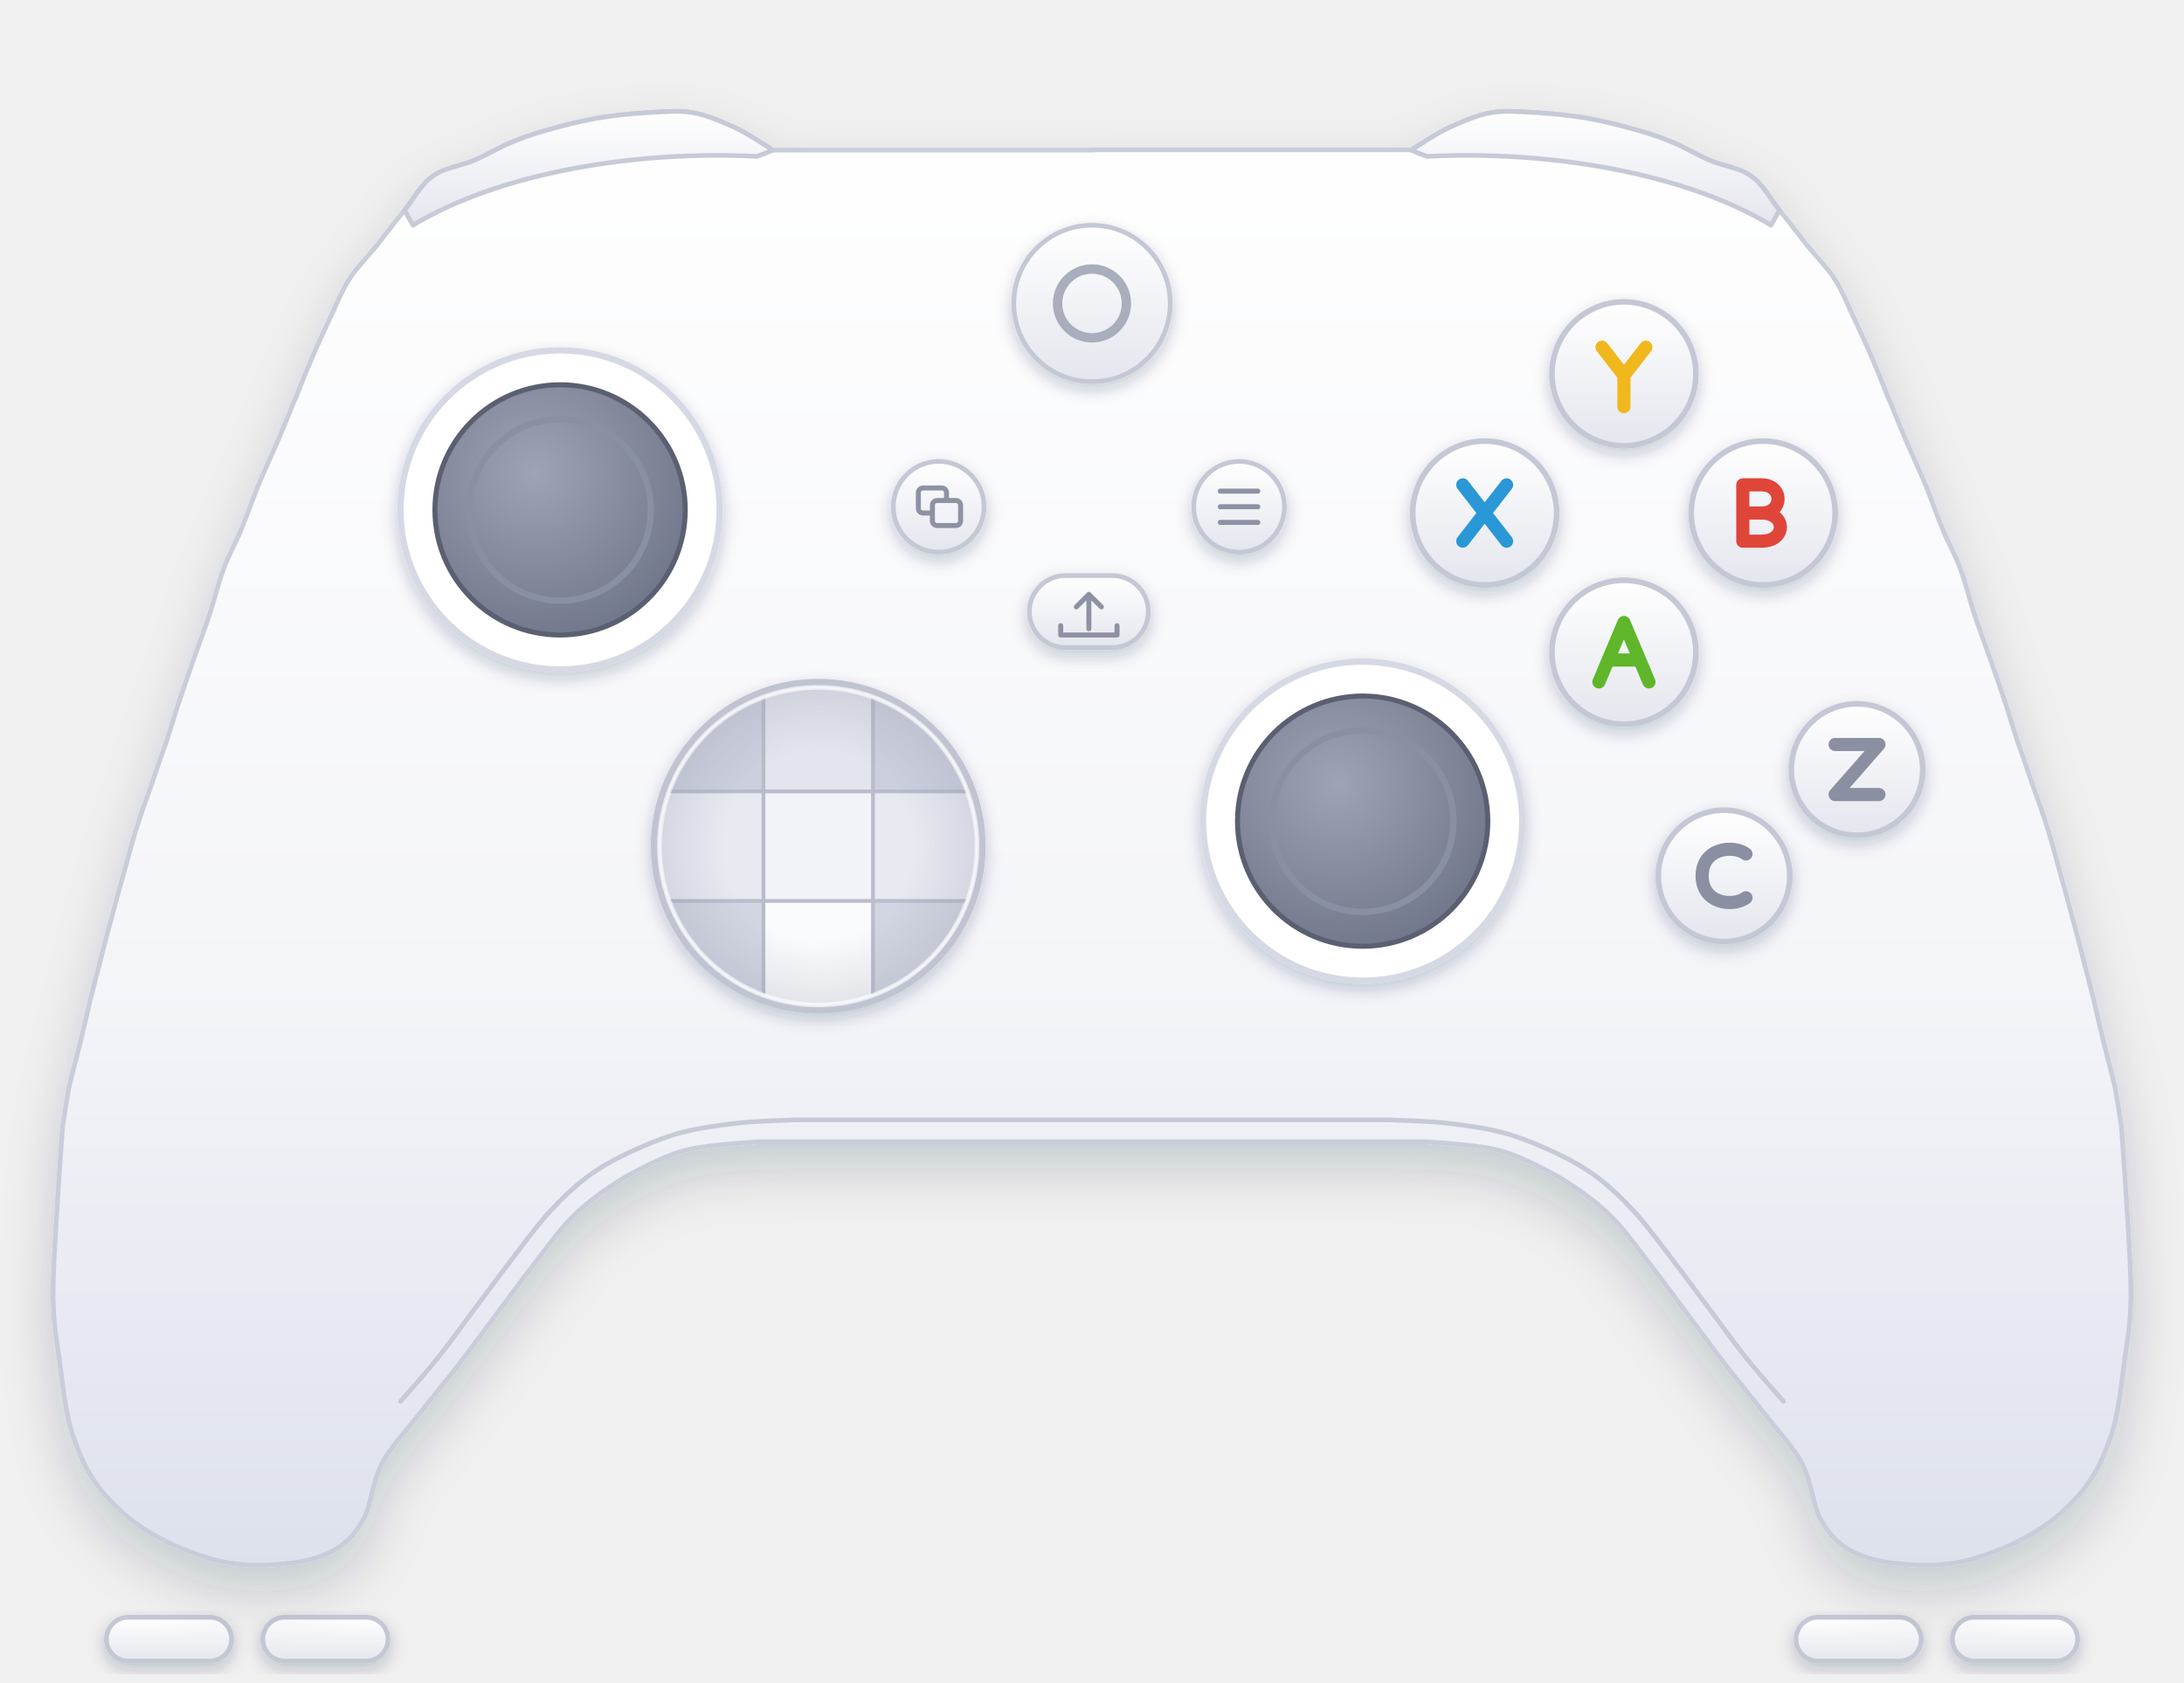
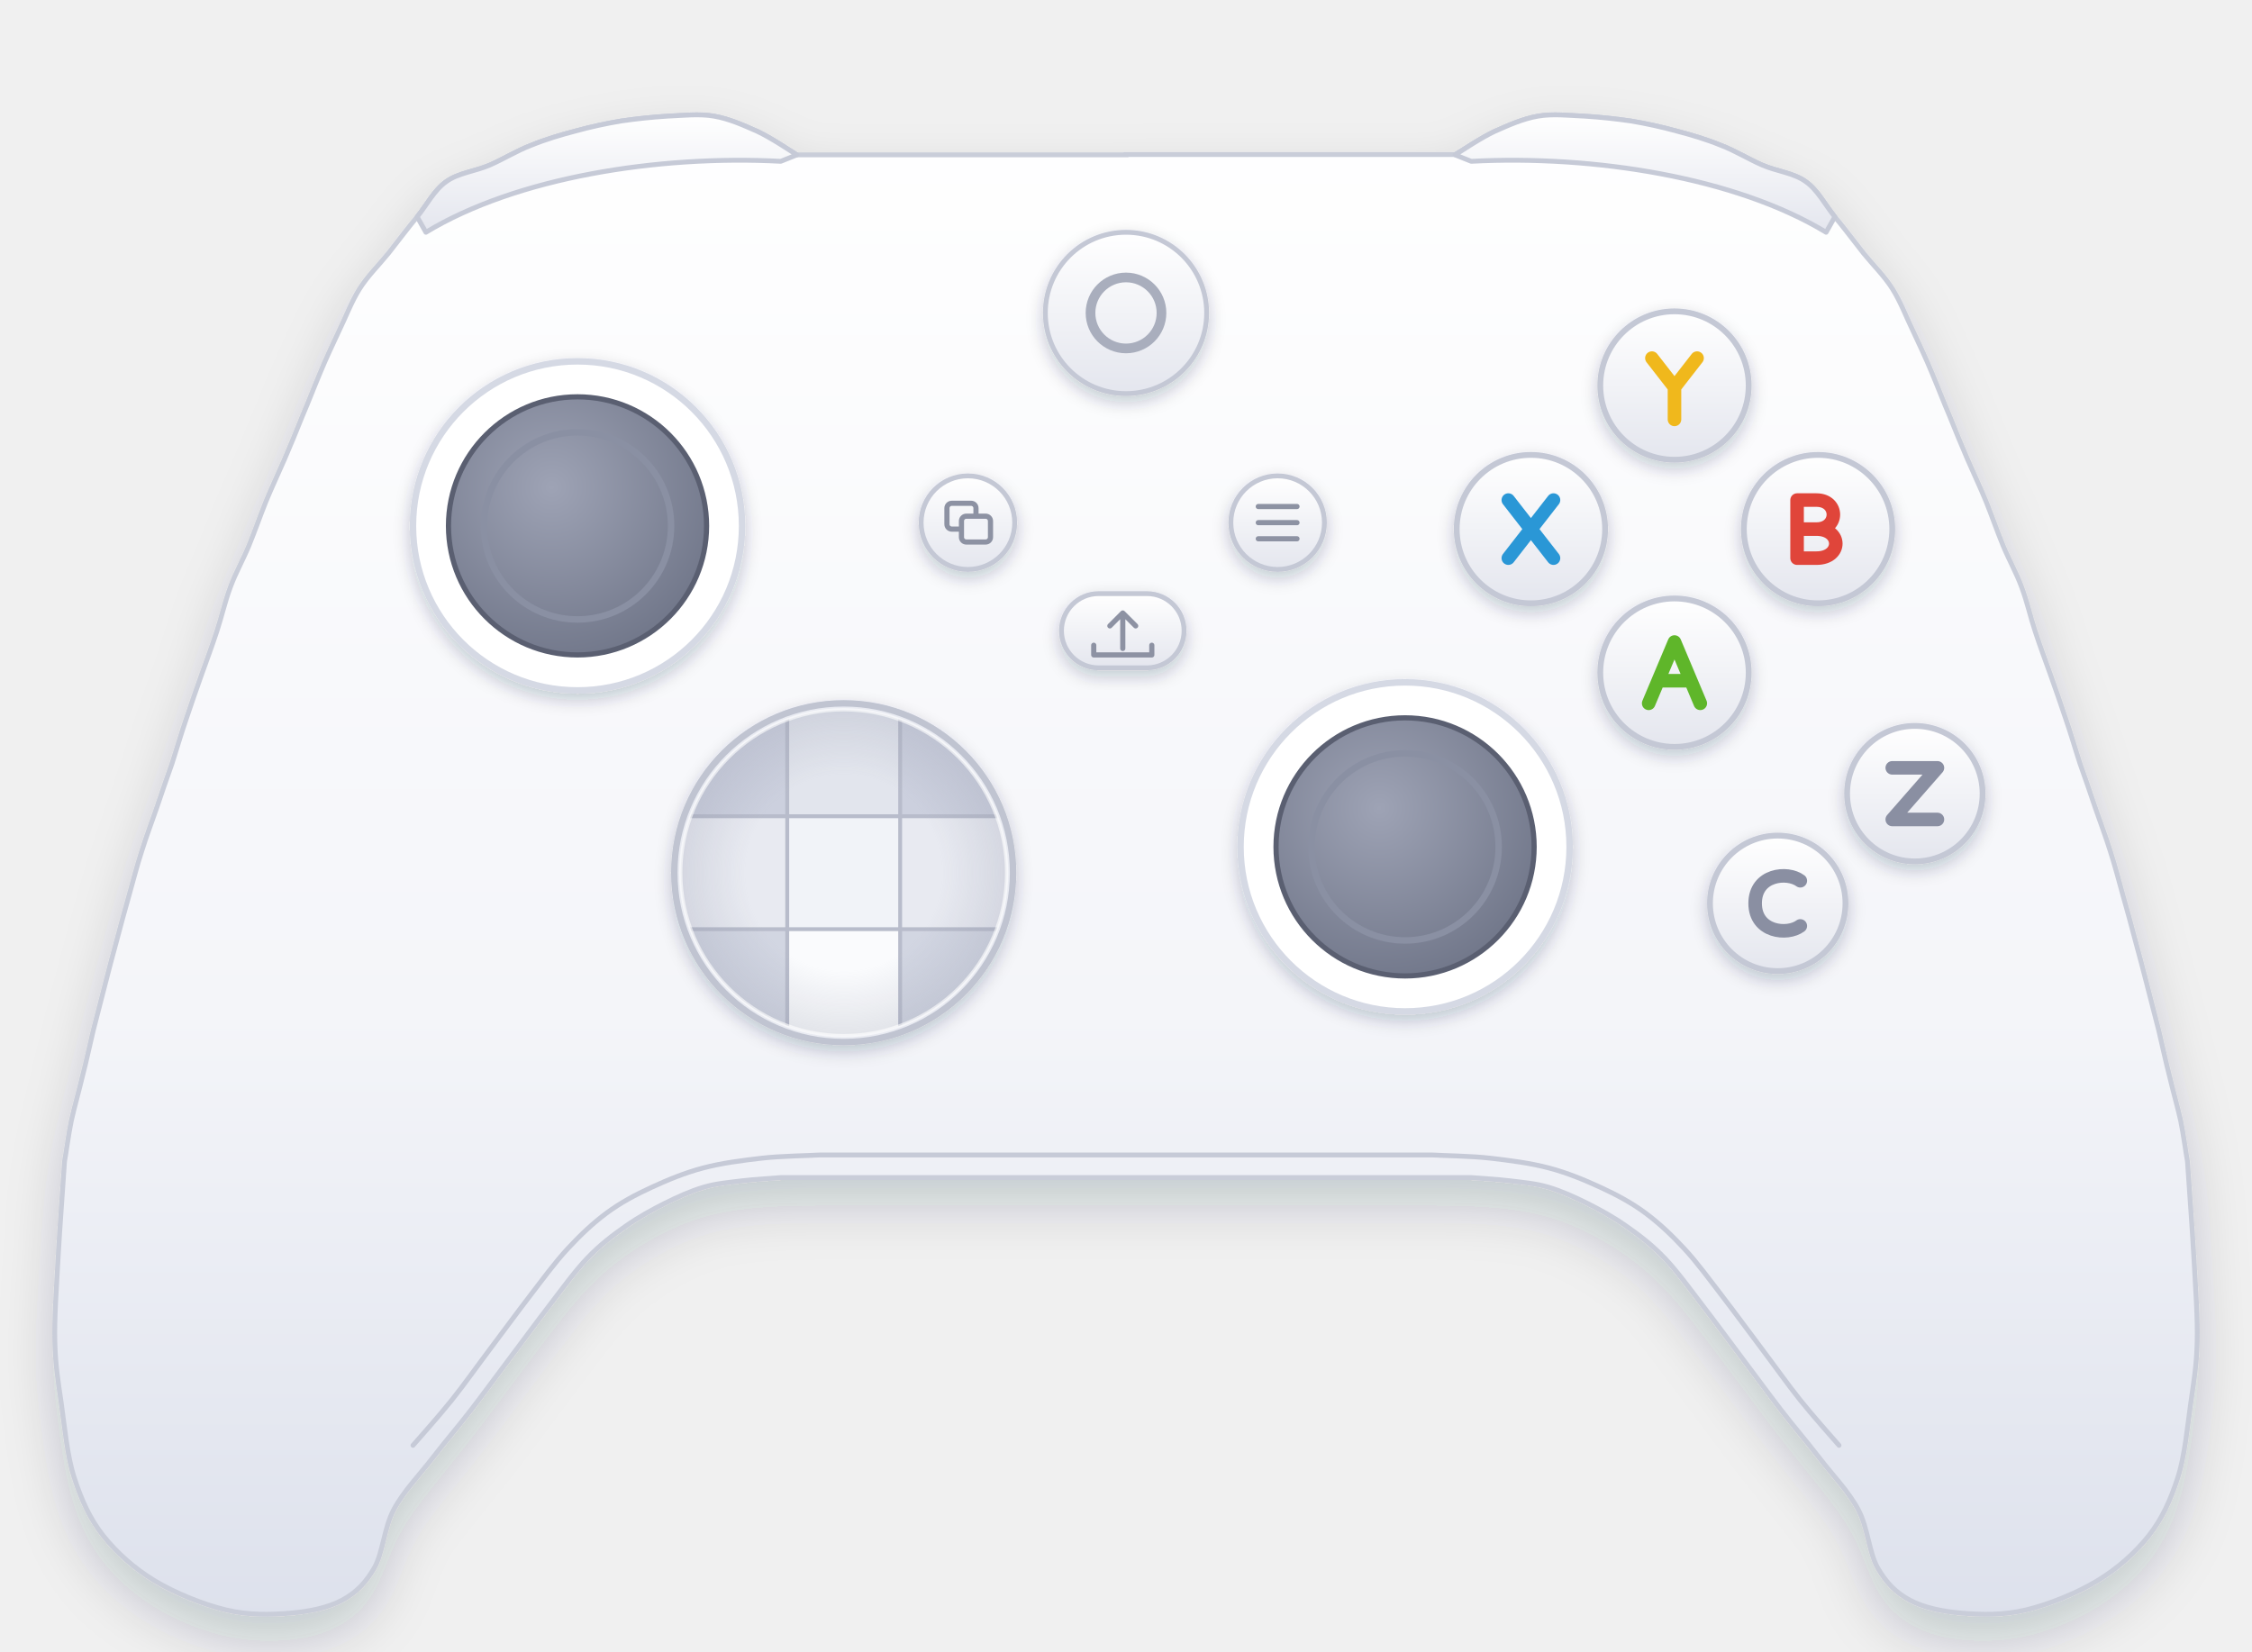
- <svg xmlns="http://www.w3.org/2000/svg" viewBox="8 80 698 538" role="img">
+ <svg xmlns="http://www.w3.org/2000/svg" viewBox="8 80 698 512" role="img">
  <defs>
    <linearGradient id="xb-body" x1="0" y1="0" x2="0" y2="1">
      <stop offset="0" stop-color="#ffffff" />
      <stop offset="0.6" stop-color="#f4f5f9" />
      <stop offset="1" stop-color="#dde1ec" />
    </linearGradient>
    <linearGradient id="xb-btn" x1="0" y1="0" x2="0" y2="1">
      <stop offset="0" stop-color="#ffffff" />
      <stop offset="1" stop-color="#e4e6ee" />
    </linearGradient>
    <radialGradient id="xb-stick" cx="0.4" cy="0.35" r="0.8">
      <stop offset="0" stop-color="#9ea3b5" />
      <stop offset="1" stop-color="#6a7083" />
    </radialGradient>
    <radialGradient id="xb-dish" cx="0.5" cy="0.5" r="0.5">
      <stop offset="0.6" stop-color="#8f94a8" stop-opacity="0" />
      <stop offset="1" stop-color="#8f94a8" stop-opacity="0.22" />
    </radialGradient>
    <clipPath id="xb-dpad-clip">
      <circle r="50.5" />
    </clipPath>
    <filter id="xb-shadow" x="-10%" y="-10%" width="120%" height="125%">
      <feDropShadow dx="0" dy="8" stdDeviation="8" flood-color="#1b2540" flood-opacity="0.18" />
    </filter>
    <filter id="xb-soft" x="-30%" y="-30%" width="160%" height="160%">
      <feDropShadow dx="0" dy="2" stdDeviation="2.5" flood-color="#1b2540" flood-opacity="0.22" />
    </filter>
  </defs>
  <g data-trigger="left_trigger" data-x="158" data-y="90" data-width="76" data-height="18" />
  <g data-trigger="right_trigger" data-x="480" data-y="90" data-width="76" data-height="18" />
-   <g data-button="left_paddle_1">
-     <rect class="shape" x="42" y="597" width="40" height="14" rx="7" fill="url(#xb-btn)" stroke="#c4c8d5" stroke-width="1.5" filter="url(#xb-soft)" />
-   </g>
-   <g data-button="left_paddle_2">
-     <rect class="shape" x="92" y="597" width="40" height="14" rx="7" fill="url(#xb-btn)" stroke="#c4c8d5" stroke-width="1.5" filter="url(#xb-soft)" />
-   </g>
-   <g data-button="right_paddle_2">
-     <rect class="shape" x="582" y="597" width="40" height="14" rx="7" fill="url(#xb-btn)" stroke="#c4c8d5" stroke-width="1.5" filter="url(#xb-soft)" />
-   </g>
-   <g data-button="right_paddle_1">
-     <rect class="shape" x="632" y="597" width="40" height="14" rx="7" fill="url(#xb-btn)" stroke="#c4c8d5" stroke-width="1.5" filter="url(#xb-soft)" />
-   </g>
  <path d="M357 128 H255.0 C252.9 126.7 247.0 122.7 242.7 120.7 C238.4 118.8 234.0 116.8 229.3 116.0 C224.7 115.2 219.7 115.8 214.9 116.0 C210.1 116.3 205.3 116.8 200.5 117.5 C195.8 118.3 191.1 119.3 186.4 120.6 C181.8 121.8 177.1 123.2 172.7 125.0 C168.2 126.7 164.1 129.3 159.7 131.2 C155.3 133.1 150.0 133.6 146.3 136.3 C142.6 138.9 140.3 143.5 137.3 147.2 C134.3 150.8 131.4 154.7 128.4 158.5 C125.4 162.2 121.9 165.6 119.4 169.6 C116.9 173.6 115.2 178.2 113.1 182.5 C111.1 186.8 109.0 191.2 107.2 195.6 C105.3 200.1 103.6 204.6 101.7 209.0 C99.9 213.5 98.1 217.9 96.2 222.3 C94.3 226.7 92.2 231.1 90.4 235.5 C88.6 240.0 87.0 244.6 85.2 249.0 C83.4 253.4 81.0 257.6 79.4 262.0 C77.7 266.5 76.7 271.2 75.2 275.7 C73.7 280.3 72.0 284.8 70.4 289.3 C68.8 293.8 67.2 298.4 65.7 302.9 C64.1 307.5 62.8 312.1 61.3 316.7 C59.7 321.2 58.1 325.8 56.6 330.3 C55.0 334.9 53.3 339.4 51.9 343.9 C50.4 348.5 49.3 352.9 48.0 357.5 C46.7 362.1 45.4 366.8 44.2 371.4 C42.9 376.1 41.7 380.7 40.5 385.4 C39.3 390.0 38.1 394.7 36.9 399.4 C35.8 404.0 34.8 408.8 33.6 413.4 C32.5 418.1 31.1 422.9 30.1 427.4 C29.2 431.8 28.4 437.9 28.0 440.0 C27.7 445.0 26.5 460.7 26.0 470.0 C25.5 479.3 24.8 488.5 25.0 496.0 C25.2 503.5 26.0 508.0 27.0 515.0 C28.0 522.0 28.8 531.2 31.0 538.0 C33.2 544.8 35.8 550.7 40.0 556.0 C44.2 561.3 49.7 566.2 56.0 570.0 C62.3 573.8 71.0 577.3 78.0 579.0 C85.0 580.7 92.0 580.5 98.0 580.0 C104.0 579.5 109.7 578.3 114.0 576.0 C118.3 573.7 121.3 570.7 124.0 566.0 C126.7 561.3 127.0 553.7 130.0 548.0 C133.0 542.3 138.0 537.2 142.0 532.0 C146.0 526.8 150.0 522.2 154.0 517.0 C158.0 511.8 162.0 506.3 166.0 501.0 C170.0 495.7 174.0 490.2 178.0 485.0 C182.0 479.8 186.0 474.2 190.0 470.0 C194.0 465.8 198.0 462.8 202.0 460.0 C206.0 457.2 210.0 455.0 214.0 453.0 C218.0 451.0 222.0 449.2 226.0 448.0 C230.0 446.8 234.0 446.5 238.0 446.0 C242.0 445.5 248.0 445.2 250.0 445.0 H464 C466.0 445.2 472.0 445.5 476.0 446.0 C480.0 446.5 484.0 446.8 488.0 448.0 C492.0 449.2 496.0 451.0 500.0 453.0 C504.0 455.0 508.0 457.2 512.0 460.0 C516.0 462.8 520.0 465.8 524.0 470.0 C528.0 474.2 532.0 479.8 536.0 485.0 C540.0 490.2 544.0 495.7 548.0 501.0 C552.0 506.3 556.0 511.8 560.0 517.0 C564.0 522.2 568.0 526.8 572.0 532.0 C576.0 537.2 581.0 542.3 584.0 548.0 C587.0 553.7 587.3 561.3 590.0 566.0 C592.7 570.7 595.7 573.7 600.0 576.0 C604.3 578.3 610.0 579.5 616.0 580.0 C622.0 580.5 629.0 580.7 636.0 579.0 C643.0 577.3 651.7 573.8 658.0 570.0 C664.3 566.2 669.8 561.3 674.0 556.0 C678.2 550.7 680.8 544.8 683.0 538.0 C685.2 531.2 686.0 522.0 687.0 515.0 C688.0 508.0 688.8 503.5 689.0 496.0 C689.2 488.5 688.5 479.3 688.0 470.0 C687.5 460.7 686.3 445.0 686.0 440.0 C685.6 437.9 684.8 431.8 683.9 427.4 C682.9 422.9 681.5 418.1 680.4 413.4 C679.2 408.8 678.2 404.0 677.1 399.4 C675.9 394.7 674.7 390.0 673.5 385.4 C672.3 380.7 671.1 376.1 669.8 371.4 C668.6 366.8 667.3 362.1 666.0 357.5 C664.7 352.9 663.6 348.5 662.1 343.9 C660.7 339.4 659.0 334.9 657.4 330.3 C655.9 325.8 654.3 321.2 652.7 316.7 C651.2 312.1 649.9 307.5 648.3 302.9 C646.8 298.4 645.2 293.8 643.6 289.3 C642.0 284.8 640.3 280.3 638.8 275.7 C637.3 271.2 636.3 266.5 634.6 262.0 C633.0 257.6 630.6 253.4 628.8 249.0 C627.0 244.6 625.4 240.0 623.6 235.5 C621.8 231.1 619.7 226.7 617.8 222.3 C615.9 217.9 614.1 213.5 612.3 209.0 C610.4 204.6 608.7 200.1 606.8 195.6 C605.0 191.2 602.9 186.8 600.9 182.5 C598.8 178.2 597.1 173.6 594.6 169.6 C592.1 165.6 588.6 162.2 585.6 158.5 C582.6 154.7 579.7 150.8 576.7 147.2 C573.7 143.5 571.4 138.9 567.7 136.3 C564.0 133.6 558.7 133.1 554.3 131.2 C549.9 129.3 545.8 126.7 541.3 125.0 C536.9 123.2 532.2 121.8 527.6 120.6 C522.9 119.3 518.2 118.3 513.5 117.5 C508.7 116.8 503.9 116.3 499.1 116.0 C494.3 115.8 489.3 115.2 484.7 116.0 C480.0 116.8 475.6 118.8 471.3 120.7 C467.0 122.7 461.1 126.7 459.0 127.9 H357 Z" fill="url(#xb-body)" stroke="#c9cdd9" stroke-width="1.5" filter="url(#xb-shadow)" />
  <path d="M136.0 528.0 C138.0 525.7 144.0 519.0 148.0 514.0 C152.0 509.0 156.0 503.3 160.0 498.0 C164.0 492.7 168.0 487.2 172.0 482.0 C176.0 476.8 180.0 471.3 184.0 467.0 C188.0 462.7 191.7 459.2 196.0 456.0 C200.3 452.8 205.0 450.3 210.0 448.0 C215.0 445.7 220.3 443.5 226.0 442.0 C231.7 440.5 238.0 439.7 244.0 439.0 C250.0 438.3 259.0 438.2 262.0 438.0 L452 438 C455.0 438.2 464.0 438.3 470.0 439.0 C476.0 439.7 482.3 440.5 488.0 442.0 C493.7 443.5 499.0 445.7 504.0 448.0 C509.0 450.3 513.7 452.8 518.0 456.0 C522.3 459.2 526.0 462.7 530.0 467.0 C534.0 471.3 538.0 476.8 542.0 482.0 C546.0 487.2 550.0 492.7 554.0 498.0 C558.0 503.3 562.0 509.0 566.0 514.0 C570.0 519.0 576.0 525.7 578.0 528.0" fill="none" stroke="#c6cad7" stroke-width="1.5" stroke-linecap="round" />
  <g data-button="left_shoulder">
    <path class="shape" d="M140 152 C168 135 212 128 250 130 L255 128 C252.9 126.7 247.0 122.7 242.7 120.7 C238.4 118.8 234.0 116.8 229.3 116.0 C224.7 115.2 219.7 115.8 214.9 116.0 C210.1 116.3 205.3 116.8 200.5 117.5 C195.8 118.3 191.1 119.3 186.4 120.6 C181.8 121.8 177.1 123.2 172.7 125.0 C168.2 126.7 164.1 129.3 159.7 131.2 C155.3 133.1 150.0 133.6 146.3 136.3 C142.6 138.9 140.3 143.5 137.3 147.2 Z" fill="url(#xb-btn)" stroke="#c6cad7" stroke-width="1.5" stroke-linejoin="round" />
  </g>
  <g data-button="right_shoulder">
    <path class="shape" transform="matrix(-1 0 0 1 714 0)" d="M140 152 C168 135 212 128 250 130 L255 128 C252.9 126.7 247.0 122.7 242.7 120.7 C238.4 118.8 234.0 116.8 229.3 116.0 C224.7 115.2 219.7 115.8 214.9 116.0 C210.1 116.3 205.3 116.8 200.5 117.5 C195.8 118.3 191.1 119.3 186.4 120.6 C181.8 121.8 177.1 123.2 172.7 125.0 C168.2 126.7 164.1 129.3 159.7 131.2 C155.3 133.1 150.0 133.6 146.3 136.3 C142.6 138.9 140.3 143.5 137.3 147.2 Z" fill="url(#xb-btn)" stroke="#c6cad7" stroke-width="1.5" stroke-linejoin="round" />
  </g>
  <g data-button="home">
    <circle class="shape" cx="357" cy="177" r="25" fill="url(#xb-btn)" stroke="#c4c8d5" stroke-width="1.5" filter="url(#xb-soft)" />
    <circle class="mark" cx="357" cy="177" r="11" fill="none" stroke="#a9aebd" stroke-width="3" />
  </g>
  <g data-button="select">
    <circle class="shape" cx="308" cy="242" r="14.5" fill="url(#xb-btn)" stroke="#c4c8d5" stroke-width="1.5" filter="url(#xb-soft)" />
    <g fill="none" stroke="#8d92a3" stroke-width="1.6" stroke-linecap="round" stroke-linejoin="round">
      <rect class="mark" x="301.5" y="236" width="9" height="8" rx="1.5" fill="none" />
      <rect class="mark" x="306" y="240" width="9" height="8" rx="1.5" fill="#f2f3f8" />
    </g>
  </g>
  <g data-button="start">
    <circle class="shape" cx="404" cy="242" r="14.5" fill="url(#xb-btn)" stroke="#c4c8d5" stroke-width="1.5" filter="url(#xb-soft)" />
    <path class="mark" d="M398 237 H410 M398 242 H410 M398 247 H410" fill="none" stroke="#8d92a3" stroke-width="1.6" stroke-linecap="round" />
  </g>
  <g data-button="share">
    <rect class="shape" x="337" y="264" width="38" height="23" rx="11.5" fill="url(#xb-btn)" stroke="#c4c8d5" stroke-width="1.5" filter="url(#xb-soft)" />
    <path class="mark" d="M347 280 V283 H365 V280 M356 281 V270 M352 274 L356 270 L360 274" fill="none" stroke="#8d92a3" stroke-width="1.6" stroke-linecap="round" stroke-linejoin="round" />
  </g>
  <g data-stick="left" data-travel="10" data-value-y="185" transform="translate(187 243)">
    <circle r="51" fill="#ffffff" stroke="#d5d9e4" stroke-width="2" filter="url(#xb-soft)" />
    <g data-cap="" data-button="left_stick">
      <circle class="shape" r="40" fill="url(#xb-stick)" stroke="#5a5f71" stroke-width="1.6" />
      <circle class="shape" r="29" fill="none" stroke="#8a90a3" stroke-width="2" />
    </g>
  </g>
  <g data-stick="right" data-travel="10" data-value-y="86" transform="translate(443.5 342.5)">
    <circle r="51" fill="#ffffff" stroke="#d5d9e4" stroke-width="2" filter="url(#xb-soft)" />
    <g data-cap="" data-button="right_stick">
      <circle class="shape" r="40" fill="url(#xb-stick)" stroke="#5a5f71" stroke-width="1.6" />
      <circle class="shape" r="29" fill="none" stroke="#8a90a3" stroke-width="2" />
    </g>
  </g>
  <g transform="translate(269.5 350.5)">
    <circle r="52.5" fill="#e9ebf2" stroke="#c0c4d1" stroke-width="2" filter="url(#xb-soft)" />
    <g clip-path="url(#xb-dpad-clip)">
      <rect x="-53" y="-53" width="35.5" height="35.5" fill="#ccd0de" />
      <rect x="17.5" y="-53" width="36" height="35.5" fill="#ccd0de" />
      <rect x="-17.5" y="-17.5" width="35" height="35" fill="#f1f3f8" />
      <rect x="-53" y="17.5" width="35.5" height="36" fill="#d2d6e2" />
      <rect x="17.5" y="17.5" width="36" height="36" fill="#d2d6e2" />
      <g data-button="dpad_up">
        <rect class="shape" x="-17.5" y="-53" width="35" height="35.5" fill="#e2e5ed" stroke="none" />
      </g>
      <g data-button="dpad_left">
        <rect class="shape" x="-53" y="-17.5" width="35.5" height="35" fill="#e8eaf1" stroke="none" />
      </g>
      <g data-button="dpad_right">
        <rect class="shape" x="17.5" y="-17.5" width="36" height="35" fill="#e8eaf1" stroke="none" />
      </g>
      <g data-button="dpad_down">
        <rect class="shape" x="-17.5" y="17.5" width="35" height="36" fill="#fafbfd" stroke="none" />
      </g>
      <path d="M-17.5 -53 V53 M17.5 -53 V53 M-53 -17.5 H53 M-53 17.5 H53" stroke="#b8bccb" stroke-width="1.2" fill="none" />
      <circle r="50.5" fill="url(#xb-dish)" />
    </g>
    <circle r="50.5" fill="none" stroke="#ffffff" stroke-opacity="0.6" stroke-width="1" />
  </g>
  <g data-button="north">
    <circle class="shape" cx="527" cy="199.5" r="23" fill="url(#xb-btn)" stroke="#c4c8d5" stroke-width="1.8" filter="url(#xb-soft)" />
    <path class="mark" data-label="y" d="M520 191 L527 200 L534 191 M527 200 V210" fill="none" stroke="#f0b81c" stroke-width="4.2" stroke-linecap="round" stroke-linejoin="round" />
  </g>
  <g data-button="west">
    <circle class="shape" cx="482.5" cy="244" r="23" fill="url(#xb-btn)" stroke="#c4c8d5" stroke-width="1.8" filter="url(#xb-soft)" />
    <path class="mark" data-label="x" d="M475.5 235 L489.5 253 M489.5 235 L475.5 253" fill="none" stroke="#2a97d6" stroke-width="4.2" stroke-linecap="round" stroke-linejoin="round" />
  </g>
  <g data-button="east">
    <circle class="shape" cx="571.5" cy="244" r="23" fill="url(#xb-btn)" stroke="#c4c8d5" stroke-width="1.8" filter="url(#xb-soft)" />
    <path class="mark" data-label="b" d="M565 235 V253 M565 235 H571 C578 235 578 244 571 244 H565 M571 244 C579 244 579 253 571 253 H565" fill="none" stroke="#e0453a" stroke-width="4.2" stroke-linecap="round" stroke-linejoin="round" />
  </g>
  <g data-button="south">
    <circle class="shape" cx="527" cy="288.5" r="23" fill="url(#xb-btn)" stroke="#c4c8d5" stroke-width="1.8" filter="url(#xb-soft)" />
    <path class="mark" data-label="a" d="M519 298 L527 279 L535 298 M522.5 291 H531.5" fill="none" stroke="#5fb62a" stroke-width="4.2" stroke-linecap="round" stroke-linejoin="round" />
  </g>
  <g data-button="extra_0" data-optional="">
    <circle class="shape" cx="559" cy="360" r="21" fill="url(#xb-btn)" stroke="#c4c8d5" stroke-width="1.8" filter="url(#xb-soft)" />
    <path class="mark" d="M566 353 C562 350 552 351 552 360 C552 369 562 370 566 367" fill="none" stroke="#8a8fa2" stroke-width="4.2" stroke-linecap="round" stroke-linejoin="round" />
  </g>
  <g data-button="extra_1" data-optional="">
    <circle class="shape" cx="601.5" cy="326" r="21" fill="url(#xb-btn)" stroke="#c4c8d5" stroke-width="1.8" filter="url(#xb-soft)" />
    <path class="mark" d="M594.5 318 H608.5 L594.5 334 H608.5" fill="none" stroke="#8a8fa2" stroke-width="4.2" stroke-linecap="round" stroke-linejoin="round" />
  </g>
</svg>
